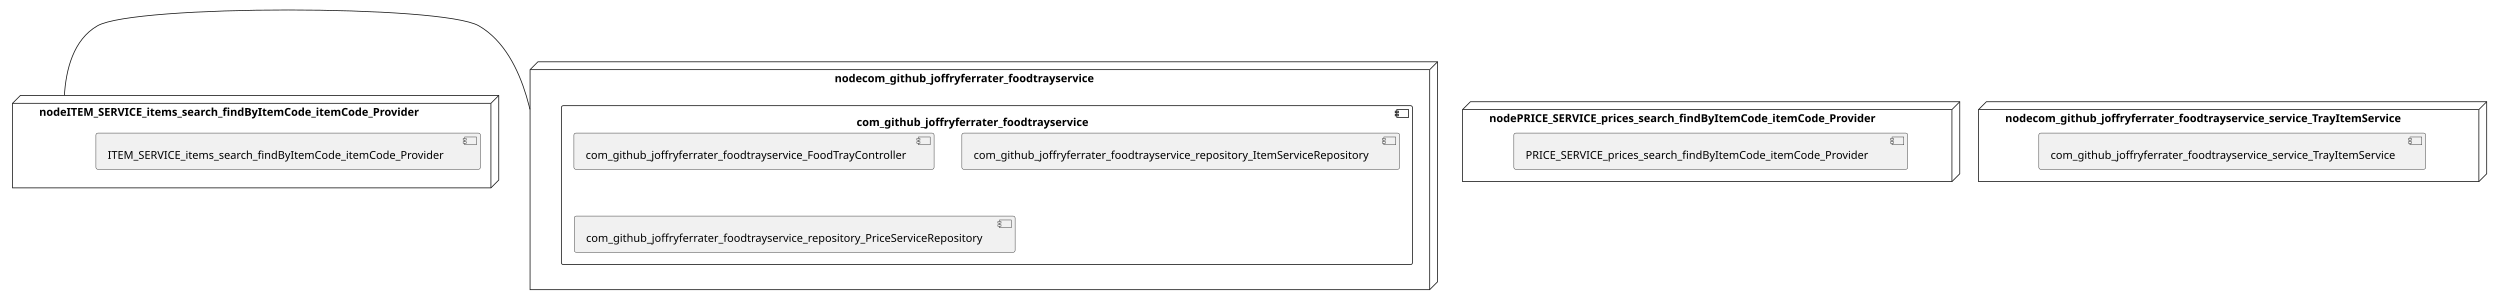
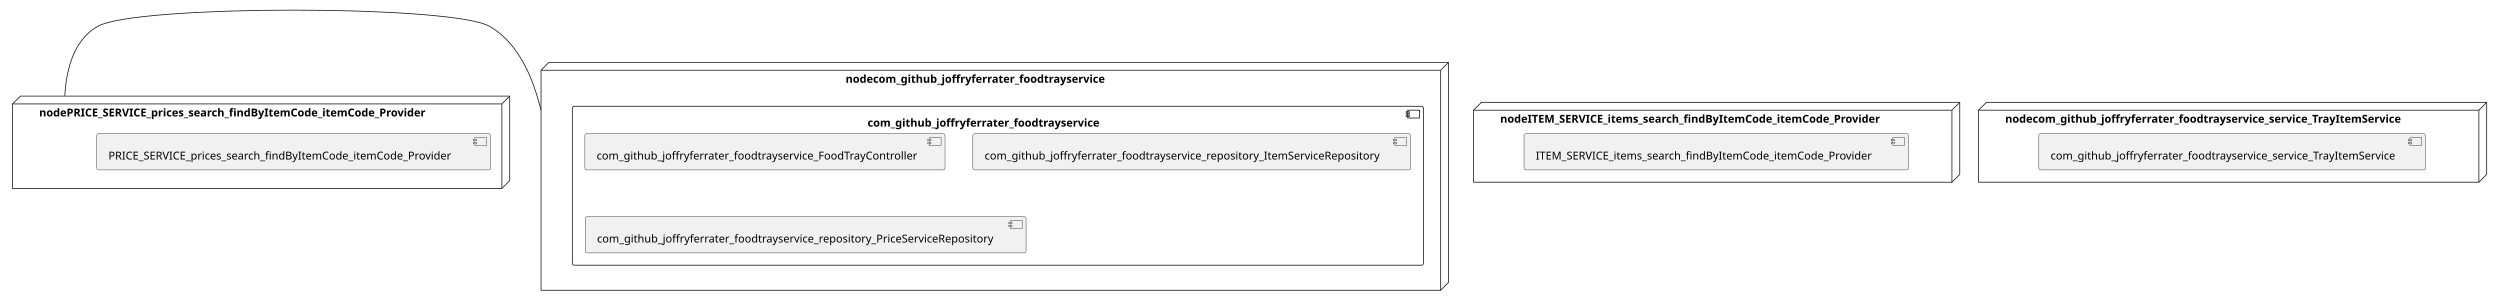
- <svg xmlns="http://www.w3.org/2000/svg" xmlns:xlink="http://www.w3.org/1999/xlink" contentStyleType="text/css" height="386px" preserveAspectRatio="none" style="width:3193px;height:386px;background:#FFFFFF;" version="1.1" viewBox="0 0 3193 386" width="3193px" zoomAndPan="magnify">
+ <svg xmlns="http://www.w3.org/2000/svg" xmlns:xlink="http://www.w3.org/1999/xlink" contentStyleType="text/css" height="387px" preserveAspectRatio="none" style="width:3193px;height:387px;background:#FFFFFF;" version="1.1" viewBox="0 0 3193 387" width="3193px" zoomAndPan="magnify">
  <defs />
  <g>
    <g id="cluster_nodecom_github_joffryferrater_foodtrayservice">
-       <polygon fill="none" points="677,88.95,687,78.95,1836,78.95,1836,359.95,1826,369.95,677,369.95,677,88.95" style="stroke:#181818;stroke-width:1.0;" />
-       <line style="stroke:#181818;stroke-width:1.0;" x1="1826" x2="1836" y1="88.95" y2="78.95" />
-       <line style="stroke:#181818;stroke-width:1.0;" x1="677" x2="1826" y1="88.95" y2="88.95" />
-       <line style="stroke:#181818;stroke-width:1.0;" x1="1826" x2="1826" y1="88.95" y2="369.95" />
-       <text fill="#000000" font-family="sans-serif" font-size="14" font-weight="bold" lengthAdjust="spacing" textLength="373" x="1066" y="104.945">nodecom_github_joffryferrater_foodtrayservice</text>
+       <polygon fill="none" points="691,89.73,701,79.73,1850,79.73,1850,360.73,1840,370.73,691,370.73,691,89.73" style="stroke:#181818;stroke-width:1.0;" />
+       <line style="stroke:#181818;stroke-width:1.0;" x1="1840" x2="1850" y1="89.73" y2="79.73" />
+       <line style="stroke:#181818;stroke-width:1.0;" x1="691" x2="1840" y1="89.73" y2="89.73" />
+       <line style="stroke:#181818;stroke-width:1.0;" x1="1840" x2="1840" y1="89.73" y2="370.73" />
+       <text fill="#000000" font-family="sans-serif" font-size="14" font-weight="bold" lengthAdjust="spacing" textLength="373" x="1080" y="105.725">nodecom_github_joffryferrater_foodtrayservice</text>
    </g>
    <g id="cluster_com_github_joffryferrater_foodtrayservice">
-       <rect fill="none" height="203" rx="2.5" ry="2.5" style="stroke:#181818;stroke-width:1.0;" width="1087" x="717" y="134.95" />
-       <rect fill="none" height="10" style="stroke:#181818;stroke-width:1.0;" width="15" x="1784" y="139.95" />
-       <rect fill="none" height="2" style="stroke:#181818;stroke-width:1.0;" width="4" x="1782" y="141.95" />
-       <rect fill="none" height="2" style="stroke:#181818;stroke-width:1.0;" width="4" x="1782" y="145.95" />
-       <text fill="#000000" font-family="sans-serif" font-size="14" font-weight="bold" lengthAdjust="spacing" textLength="333" x="1094" y="160.945">com_github_joffryferrater_foodtrayservice</text>
+       <rect fill="none" height="203" rx="2.5" ry="2.5" style="stroke:#181818;stroke-width:1.0;" width="1087" x="731" y="135.73" />
+       <rect fill="none" height="10" style="stroke:#181818;stroke-width:1.0;" width="15" x="1798" y="140.73" />
+       <rect fill="none" height="2" style="stroke:#181818;stroke-width:1.0;" width="4" x="1796" y="142.73" />
+       <rect fill="none" height="2" style="stroke:#181818;stroke-width:1.0;" width="4" x="1796" y="146.73" />
+       <text fill="#000000" font-family="sans-serif" font-size="14" font-weight="bold" lengthAdjust="spacing" textLength="333" x="1108" y="161.725">com_github_joffryferrater_foodtrayservice</text>
    </g>
    <g id="cluster_nodeITEM_SERVICE_items_search_findByItemCode_itemCode_Provider">
-       <polygon fill="none" points="16,131.95,26,121.95,637,121.95,637,229.95,627,239.95,16,239.95,16,131.95" style="stroke:#181818;stroke-width:1.0;" />
-       <line style="stroke:#181818;stroke-width:1.0;" x1="627" x2="637" y1="131.95" y2="121.95" />
-       <line style="stroke:#181818;stroke-width:1.0;" x1="16" x2="627" y1="131.95" y2="131.95" />
-       <line style="stroke:#181818;stroke-width:1.0;" x1="627" x2="627" y1="131.95" y2="239.95" />
-       <text fill="#000000" font-family="sans-serif" font-size="14" font-weight="bold" lengthAdjust="spacing" textLength="545" x="50" y="147.945">nodeITEM_SERVICE_items_search_findByItemCode_itemCode_Provider</text>
+       <polygon fill="none" points="1882,140.73,1892,130.73,2503,130.73,2503,222.73,2493,232.73,1882,232.73,1882,140.73" style="stroke:#181818;stroke-width:1.0;" />
+       <line style="stroke:#181818;stroke-width:1.0;" x1="2493" x2="2503" y1="140.73" y2="130.73" />
+       <line style="stroke:#181818;stroke-width:1.0;" x1="1882" x2="2493" y1="140.73" y2="140.73" />
+       <line style="stroke:#181818;stroke-width:1.0;" x1="2493" x2="2493" y1="140.73" y2="232.73" />
+       <text fill="#000000" font-family="sans-serif" font-size="14" font-weight="bold" lengthAdjust="spacing" textLength="545" x="1916" y="156.725">nodeITEM_SERVICE_items_search_findByItemCode_itemCode_Provider</text>
    </g>
    <g id="cluster_nodePRICE_SERVICE_prices_search_findByItemCode_itemCode_Provider">
-       <polygon fill="none" points="1868,139.95,1878,129.95,2503,129.95,2503,221.95,2493,231.95,1868,231.95,1868,139.95" style="stroke:#181818;stroke-width:1.0;" />
-       <line style="stroke:#181818;stroke-width:1.0;" x1="2493" x2="2503" y1="139.95" y2="129.95" />
-       <line style="stroke:#181818;stroke-width:1.0;" x1="1868" x2="2493" y1="139.95" y2="139.95" />
-       <line style="stroke:#181818;stroke-width:1.0;" x1="2493" x2="2493" y1="139.95" y2="231.95" />
-       <text fill="#000000" font-family="sans-serif" font-size="14" font-weight="bold" lengthAdjust="spacing" textLength="559" x="1902" y="155.945">nodePRICE_SERVICE_prices_search_findByItemCode_itemCode_Provider</text>
+       <polygon fill="none" points="16,132.73,26,122.73,651,122.73,651,230.73,641,240.73,16,240.73,16,132.73" style="stroke:#181818;stroke-width:1.0;" />
+       <line style="stroke:#181818;stroke-width:1.0;" x1="641" x2="651" y1="132.73" y2="122.73" />
+       <line style="stroke:#181818;stroke-width:1.0;" x1="16" x2="641" y1="132.73" y2="132.73" />
+       <line style="stroke:#181818;stroke-width:1.0;" x1="641" x2="641" y1="132.73" y2="240.73" />
+       <text fill="#000000" font-family="sans-serif" font-size="14" font-weight="bold" lengthAdjust="spacing" textLength="559" x="50" y="148.725">nodePRICE_SERVICE_prices_search_findByItemCode_itemCode_Provider</text>
    </g>
    <g id="cluster_nodecom_github_joffryferrater_foodtrayservice_service_TrayItemService">
-       <polygon fill="none" points="2527,139.95,2537,129.95,3176,129.95,3176,221.95,3166,231.95,2527,231.95,2527,139.95" style="stroke:#181818;stroke-width:1.0;" />
-       <line style="stroke:#181818;stroke-width:1.0;" x1="3166" x2="3176" y1="139.95" y2="129.95" />
-       <line style="stroke:#181818;stroke-width:1.0;" x1="2527" x2="3166" y1="139.95" y2="139.95" />
-       <line style="stroke:#181818;stroke-width:1.0;" x1="3166" x2="3166" y1="139.95" y2="231.95" />
-       <text fill="#000000" font-family="sans-serif" font-size="14" font-weight="bold" lengthAdjust="spacing" textLength="573" x="2561" y="155.945">nodecom_github_joffryferrater_foodtrayservice_service_TrayItemService</text>
+       <polygon fill="none" points="2527,140.73,2537,130.73,3176,130.73,3176,222.73,3166,232.73,2527,232.73,2527,140.73" style="stroke:#181818;stroke-width:1.0;" />
+       <line style="stroke:#181818;stroke-width:1.0;" x1="3166" x2="3176" y1="140.73" y2="130.73" />
+       <line style="stroke:#181818;stroke-width:1.0;" x1="2527" x2="3166" y1="140.73" y2="140.73" />
+       <line style="stroke:#181818;stroke-width:1.0;" x1="3166" x2="3166" y1="140.73" y2="232.73" />
+       <text fill="#000000" font-family="sans-serif" font-size="14" font-weight="bold" lengthAdjust="spacing" textLength="573" x="2561" y="156.725">nodecom_github_joffryferrater_foodtrayservice_service_TrayItemService</text>
    </g>
    <g id="elem_com_github_joffryferrater_foodtrayservice_FoodTrayController">
-       <a href="jferrater-tap-and-eat-microservices.system#_ciNfIY3BEe-sHtTG-nuifw" target="_top" title="jferrater-tap-and-eat-microservices.system#_ciNfIY3BEe-sHtTG-nuifw" xlink:actuate="onRequest" xlink:href="jferrater-tap-and-eat-microservices.system#_ciNfIY3BEe-sHtTG-nuifw" xlink:show="new" xlink:title="jferrater-tap-and-eat-microservices.system#_ciNfIY3BEe-sHtTG-nuifw" xlink:type="simple">
-         <rect fill="#F1F1F1" height="46.297" rx="2.5" ry="2.5" style="stroke:#181818;stroke-width:0.5;" width="460" x="733" y="169.95" />
-         <rect fill="#F1F1F1" height="10" style="stroke:#181818;stroke-width:0.5;" width="15" x="1173" y="174.95" />
-         <rect fill="#F1F1F1" height="2" style="stroke:#181818;stroke-width:0.5;" width="4" x="1171" y="176.95" />
-         <rect fill="#F1F1F1" height="2" style="stroke:#181818;stroke-width:0.5;" width="4" x="1171" y="180.95" />
-         <text fill="#000000" font-family="sans-serif" font-size="14" lengthAdjust="spacing" textLength="420" x="748" y="202.945">com_github_joffryferrater_foodtrayservice_FoodTrayController</text>
+       <a href="jferrater-tap-and-eat-microservices.system#_LXDL4o6LEe-avfjLrkTZdw" target="_top" title="jferrater-tap-and-eat-microservices.system#_LXDL4o6LEe-avfjLrkTZdw" xlink:actuate="onRequest" xlink:href="jferrater-tap-and-eat-microservices.system#_LXDL4o6LEe-avfjLrkTZdw" xlink:show="new" xlink:title="jferrater-tap-and-eat-microservices.system#_LXDL4o6LEe-avfjLrkTZdw" xlink:type="simple">
+         <rect fill="#F1F1F1" height="46.297" rx="2.5" ry="2.5" style="stroke:#181818;stroke-width:0.5;" width="460" x="747" y="170.73" />
+         <rect fill="#F1F1F1" height="10" style="stroke:#181818;stroke-width:0.5;" width="15" x="1187" y="175.73" />
+         <rect fill="#F1F1F1" height="2" style="stroke:#181818;stroke-width:0.5;" width="4" x="1185" y="177.73" />
+         <rect fill="#F1F1F1" height="2" style="stroke:#181818;stroke-width:0.5;" width="4" x="1185" y="181.73" />
+         <text fill="#000000" font-family="sans-serif" font-size="14" lengthAdjust="spacing" textLength="420" x="762" y="203.725">com_github_joffryferrater_foodtrayservice_FoodTrayController</text>
      </a>
    </g>
    <g id="elem_com_github_joffryferrater_foodtrayservice_repository_ItemServiceRepository">
-       <a href="jferrater-tap-and-eat-microservices.system#_ciNfIY3BEe-sHtTG-nuifw" target="_top" title="jferrater-tap-and-eat-microservices.system#_ciNfIY3BEe-sHtTG-nuifw" xlink:actuate="onRequest" xlink:href="jferrater-tap-and-eat-microservices.system#_ciNfIY3BEe-sHtTG-nuifw" xlink:show="new" xlink:title="jferrater-tap-and-eat-microservices.system#_ciNfIY3BEe-sHtTG-nuifw" xlink:type="simple">
-         <rect fill="#F1F1F1" height="46.297" rx="2.5" ry="2.5" style="stroke:#181818;stroke-width:0.5;" width="559" x="1228.5" y="169.95" />
-         <rect fill="#F1F1F1" height="10" style="stroke:#181818;stroke-width:0.5;" width="15" x="1767.5" y="174.95" />
-         <rect fill="#F1F1F1" height="2" style="stroke:#181818;stroke-width:0.5;" width="4" x="1765.5" y="176.95" />
-         <rect fill="#F1F1F1" height="2" style="stroke:#181818;stroke-width:0.5;" width="4" x="1765.5" y="180.95" />
-         <text fill="#000000" font-family="sans-serif" font-size="14" lengthAdjust="spacing" textLength="519" x="1243.5" y="202.945">com_github_joffryferrater_foodtrayservice_repository_ItemServiceRepository</text>
+       <a href="jferrater-tap-and-eat-microservices.system#_LXDL4o6LEe-avfjLrkTZdw" target="_top" title="jferrater-tap-and-eat-microservices.system#_LXDL4o6LEe-avfjLrkTZdw" xlink:actuate="onRequest" xlink:href="jferrater-tap-and-eat-microservices.system#_LXDL4o6LEe-avfjLrkTZdw" xlink:show="new" xlink:title="jferrater-tap-and-eat-microservices.system#_LXDL4o6LEe-avfjLrkTZdw" xlink:type="simple">
+         <rect fill="#F1F1F1" height="46.297" rx="2.5" ry="2.5" style="stroke:#181818;stroke-width:0.5;" width="559" x="1242.5" y="170.73" />
+         <rect fill="#F1F1F1" height="10" style="stroke:#181818;stroke-width:0.5;" width="15" x="1781.5" y="175.73" />
+         <rect fill="#F1F1F1" height="2" style="stroke:#181818;stroke-width:0.5;" width="4" x="1779.5" y="177.73" />
+         <rect fill="#F1F1F1" height="2" style="stroke:#181818;stroke-width:0.5;" width="4" x="1779.5" y="181.73" />
+         <text fill="#000000" font-family="sans-serif" font-size="14" lengthAdjust="spacing" textLength="519" x="1257.5" y="203.725">com_github_joffryferrater_foodtrayservice_repository_ItemServiceRepository</text>
      </a>
    </g>
    <g id="elem_com_github_joffryferrater_foodtrayservice_repository_PriceServiceRepository">
-       <a href="jferrater-tap-and-eat-microservices.system#_ciNfIY3BEe-sHtTG-nuifw" target="_top" title="jferrater-tap-and-eat-microservices.system#_ciNfIY3BEe-sHtTG-nuifw" xlink:actuate="onRequest" xlink:href="jferrater-tap-and-eat-microservices.system#_ciNfIY3BEe-sHtTG-nuifw" xlink:show="new" xlink:title="jferrater-tap-and-eat-microservices.system#_ciNfIY3BEe-sHtTG-nuifw" xlink:type="simple">
-         <rect fill="#F1F1F1" height="46.297" rx="2.5" ry="2.5" style="stroke:#181818;stroke-width:0.5;" width="563" x="733.5" y="275.95" />
-         <rect fill="#F1F1F1" height="10" style="stroke:#181818;stroke-width:0.5;" width="15" x="1276.5" y="280.95" />
-         <rect fill="#F1F1F1" height="2" style="stroke:#181818;stroke-width:0.5;" width="4" x="1274.5" y="282.95" />
-         <rect fill="#F1F1F1" height="2" style="stroke:#181818;stroke-width:0.5;" width="4" x="1274.5" y="286.95" />
-         <text fill="#000000" font-family="sans-serif" font-size="14" lengthAdjust="spacing" textLength="523" x="748.5" y="308.945">com_github_joffryferrater_foodtrayservice_repository_PriceServiceRepository</text>
+       <a href="jferrater-tap-and-eat-microservices.system#_LXDL4o6LEe-avfjLrkTZdw" target="_top" title="jferrater-tap-and-eat-microservices.system#_LXDL4o6LEe-avfjLrkTZdw" xlink:actuate="onRequest" xlink:href="jferrater-tap-and-eat-microservices.system#_LXDL4o6LEe-avfjLrkTZdw" xlink:show="new" xlink:title="jferrater-tap-and-eat-microservices.system#_LXDL4o6LEe-avfjLrkTZdw" xlink:type="simple">
+         <rect fill="#F1F1F1" height="46.297" rx="2.5" ry="2.5" style="stroke:#181818;stroke-width:0.5;" width="563" x="747.5" y="276.73" />
+         <rect fill="#F1F1F1" height="10" style="stroke:#181818;stroke-width:0.5;" width="15" x="1290.5" y="281.73" />
+         <rect fill="#F1F1F1" height="2" style="stroke:#181818;stroke-width:0.5;" width="4" x="1288.5" y="283.73" />
+         <rect fill="#F1F1F1" height="2" style="stroke:#181818;stroke-width:0.5;" width="4" x="1288.5" y="287.73" />
+         <text fill="#000000" font-family="sans-serif" font-size="14" lengthAdjust="spacing" textLength="523" x="762.5" y="309.725">com_github_joffryferrater_foodtrayservice_repository_PriceServiceRepository</text>
      </a>
    </g>
    <g id="elem_ITEM_SERVICE_items_search_findByItemCode_itemCode_Provider">
-       <a href="jferrater-tap-and-eat-microservices.system#_ciNfIY3BEe-sHtTG-nuifw" target="_top" title="jferrater-tap-and-eat-microservices.system#_ciNfIY3BEe-sHtTG-nuifw" xlink:actuate="onRequest" xlink:href="jferrater-tap-and-eat-microservices.system#_ciNfIY3BEe-sHtTG-nuifw" xlink:show="new" xlink:title="jferrater-tap-and-eat-microservices.system#_ciNfIY3BEe-sHtTG-nuifw" xlink:type="simple">
-         <rect fill="#F1F1F1" height="46.297" rx="2.5" ry="2.5" style="stroke:#181818;stroke-width:0.5;" width="491" x="122.5" y="169.95" />
-         <rect fill="#F1F1F1" height="10" style="stroke:#181818;stroke-width:0.5;" width="15" x="593.5" y="174.95" />
-         <rect fill="#F1F1F1" height="2" style="stroke:#181818;stroke-width:0.5;" width="4" x="591.5" y="176.95" />
-         <rect fill="#F1F1F1" height="2" style="stroke:#181818;stroke-width:0.5;" width="4" x="591.5" y="180.95" />
-         <text fill="#000000" font-family="sans-serif" font-size="14" lengthAdjust="spacing" textLength="451" x="137.5" y="202.945">ITEM_SERVICE_items_search_findByItemCode_itemCode_Provider</text>
+       <a href="jferrater-tap-and-eat-microservices.system#_LXDL4o6LEe-avfjLrkTZdw" target="_top" title="jferrater-tap-and-eat-microservices.system#_LXDL4o6LEe-avfjLrkTZdw" xlink:actuate="onRequest" xlink:href="jferrater-tap-and-eat-microservices.system#_LXDL4o6LEe-avfjLrkTZdw" xlink:show="new" xlink:title="jferrater-tap-and-eat-microservices.system#_LXDL4o6LEe-avfjLrkTZdw" xlink:type="simple">
+         <rect fill="#F1F1F1" height="46.297" rx="2.5" ry="2.5" style="stroke:#181818;stroke-width:0.5;" width="491" x="1946.5" y="170.73" />
+         <rect fill="#F1F1F1" height="10" style="stroke:#181818;stroke-width:0.5;" width="15" x="2417.5" y="175.73" />
+         <rect fill="#F1F1F1" height="2" style="stroke:#181818;stroke-width:0.5;" width="4" x="2415.5" y="177.73" />
+         <rect fill="#F1F1F1" height="2" style="stroke:#181818;stroke-width:0.5;" width="4" x="2415.5" y="181.73" />
+         <text fill="#000000" font-family="sans-serif" font-size="14" lengthAdjust="spacing" textLength="451" x="1961.5" y="203.725">ITEM_SERVICE_items_search_findByItemCode_itemCode_Provider</text>
      </a>
    </g>
    <g id="elem_PRICE_SERVICE_prices_search_findByItemCode_itemCode_Provider">
-       <a href="jferrater-tap-and-eat-microservices.system#_ciNfIY3BEe-sHtTG-nuifw" target="_top" title="jferrater-tap-and-eat-microservices.system#_ciNfIY3BEe-sHtTG-nuifw" xlink:actuate="onRequest" xlink:href="jferrater-tap-and-eat-microservices.system#_ciNfIY3BEe-sHtTG-nuifw" xlink:show="new" xlink:title="jferrater-tap-and-eat-microservices.system#_ciNfIY3BEe-sHtTG-nuifw" xlink:type="simple">
-         <rect fill="#F1F1F1" height="46.297" rx="2.5" ry="2.5" style="stroke:#181818;stroke-width:0.5;" width="503" x="1933.5" y="169.95" />
-         <rect fill="#F1F1F1" height="10" style="stroke:#181818;stroke-width:0.5;" width="15" x="2416.5" y="174.95" />
-         <rect fill="#F1F1F1" height="2" style="stroke:#181818;stroke-width:0.5;" width="4" x="2414.5" y="176.95" />
-         <rect fill="#F1F1F1" height="2" style="stroke:#181818;stroke-width:0.5;" width="4" x="2414.5" y="180.95" />
-         <text fill="#000000" font-family="sans-serif" font-size="14" lengthAdjust="spacing" textLength="463" x="1948.5" y="202.945">PRICE_SERVICE_prices_search_findByItemCode_itemCode_Provider</text>
+       <a href="jferrater-tap-and-eat-microservices.system#_LXDL4o6LEe-avfjLrkTZdw" target="_top" title="jferrater-tap-and-eat-microservices.system#_LXDL4o6LEe-avfjLrkTZdw" xlink:actuate="onRequest" xlink:href="jferrater-tap-and-eat-microservices.system#_LXDL4o6LEe-avfjLrkTZdw" xlink:show="new" xlink:title="jferrater-tap-and-eat-microservices.system#_LXDL4o6LEe-avfjLrkTZdw" xlink:type="simple">
+         <rect fill="#F1F1F1" height="46.297" rx="2.5" ry="2.5" style="stroke:#181818;stroke-width:0.5;" width="503" x="123.5" y="170.73" />
+         <rect fill="#F1F1F1" height="10" style="stroke:#181818;stroke-width:0.5;" width="15" x="606.5" y="175.73" />
+         <rect fill="#F1F1F1" height="2" style="stroke:#181818;stroke-width:0.5;" width="4" x="604.5" y="177.73" />
+         <rect fill="#F1F1F1" height="2" style="stroke:#181818;stroke-width:0.5;" width="4" x="604.5" y="181.73" />
+         <text fill="#000000" font-family="sans-serif" font-size="14" lengthAdjust="spacing" textLength="463" x="138.5" y="203.725">PRICE_SERVICE_prices_search_findByItemCode_itemCode_Provider</text>
      </a>
    </g>
    <g id="elem_com_github_joffryferrater_foodtrayservice_service_TrayItemService">
-       <a href="jferrater-tap-and-eat-microservices.system#_ciNfIY3BEe-sHtTG-nuifw" target="_top" title="jferrater-tap-and-eat-microservices.system#_ciNfIY3BEe-sHtTG-nuifw" xlink:actuate="onRequest" xlink:href="jferrater-tap-and-eat-microservices.system#_ciNfIY3BEe-sHtTG-nuifw" xlink:show="new" xlink:title="jferrater-tap-and-eat-microservices.system#_ciNfIY3BEe-sHtTG-nuifw" xlink:type="simple">
-         <rect fill="#F1F1F1" height="46.297" rx="2.5" ry="2.5" style="stroke:#181818;stroke-width:0.5;" width="494" x="2604" y="169.95" />
-         <rect fill="#F1F1F1" height="10" style="stroke:#181818;stroke-width:0.5;" width="15" x="3078" y="174.95" />
-         <rect fill="#F1F1F1" height="2" style="stroke:#181818;stroke-width:0.5;" width="4" x="3076" y="176.95" />
-         <rect fill="#F1F1F1" height="2" style="stroke:#181818;stroke-width:0.5;" width="4" x="3076" y="180.95" />
-         <text fill="#000000" font-family="sans-serif" font-size="14" lengthAdjust="spacing" textLength="454" x="2619" y="202.945">com_github_joffryferrater_foodtrayservice_service_TrayItemService</text>
+       <a href="jferrater-tap-and-eat-microservices.system#_LXDL4o6LEe-avfjLrkTZdw" target="_top" title="jferrater-tap-and-eat-microservices.system#_LXDL4o6LEe-avfjLrkTZdw" xlink:actuate="onRequest" xlink:href="jferrater-tap-and-eat-microservices.system#_LXDL4o6LEe-avfjLrkTZdw" xlink:show="new" xlink:title="jferrater-tap-and-eat-microservices.system#_LXDL4o6LEe-avfjLrkTZdw" xlink:type="simple">
+         <rect fill="#F1F1F1" height="46.297" rx="2.5" ry="2.5" style="stroke:#181818;stroke-width:0.5;" width="494" x="2604" y="170.73" />
+         <rect fill="#F1F1F1" height="10" style="stroke:#181818;stroke-width:0.5;" width="15" x="3078" y="175.73" />
+         <rect fill="#F1F1F1" height="2" style="stroke:#181818;stroke-width:0.5;" width="4" x="3076" y="177.73" />
+         <rect fill="#F1F1F1" height="2" style="stroke:#181818;stroke-width:0.5;" width="4" x="3076" y="181.73" />
+         <text fill="#000000" font-family="sans-serif" font-size="14" lengthAdjust="spacing" textLength="454" x="2619" y="203.725">com_github_joffryferrater_foodtrayservice_service_TrayItemService</text>
      </a>
    </g>
-     <g id="link_nodeITEM_SERVICE_items_search_findByItemCode_itemCode_Provider_nodecom_github_joffryferrater_foodtrayservice">
-       <path d="M82.253,121.631 C82.286,121.089 82.322,120.546 82.359,120.002 C82.435,118.915 82.518,117.825 82.61,116.733 C82.793,114.55 83.011,112.358 83.266,110.165 C83.775,105.778 84.432,101.383 85.263,97.028 C86.925,88.317 89.282,79.762 92.538,71.737 C99.051,55.688 109.16,41.76 124.5,32.95 C171.42,6 564.58,6 611.5,32.95 C643.84,51.525 662.048,88.733 672.249,122.595 C673.524,126.828 674.674,131.008 675.711,135.094 C675.97,136.115 676.222,137.13 676.468,138.139 C676.59,138.644 676.711,139.146 676.83,139.647 " fill="none" id="nodeITEM_SERVICE_items_search_findByItemCode_itemCode_Provider-nodecom_github_joffryferrater_foodtrayservice" style="stroke:#181818;stroke-width:1.0;" />
+     <g id="link_nodePRICE_SERVICE_prices_search_findByItemCode_itemCode_Provider_nodecom_github_joffryferrater_foodtrayservice">
+       <path d="M82.757,122.392 C82.787,121.85 82.819,121.307 82.853,120.763 C82.921,119.675 82.997,118.585 83.081,117.493 C83.25,115.309 83.453,113.118 83.694,110.924 C84.174,106.537 84.802,102.142 85.606,97.786 C87.212,89.074 89.516,80.519 92.725,72.496 C99.144,56.449 109.183,42.528 124.5,33.73 C172.77,6 577.23,6 625.5,33.73 C657.84,52.305 676.048,89.513 686.249,123.375 C687.524,127.608 688.674,131.788 689.711,135.874 C689.97,136.895 690.222,137.91 690.468,138.919 C690.59,139.424 690.711,139.926 690.83,140.427 " fill="none" id="nodePRICE_SERVICE_prices_search_findByItemCode_itemCode_Provider-nodecom_github_joffryferrater_foodtrayservice" style="stroke:#181818;stroke-width:1.0;" />
    </g>
  </g>
</svg>
